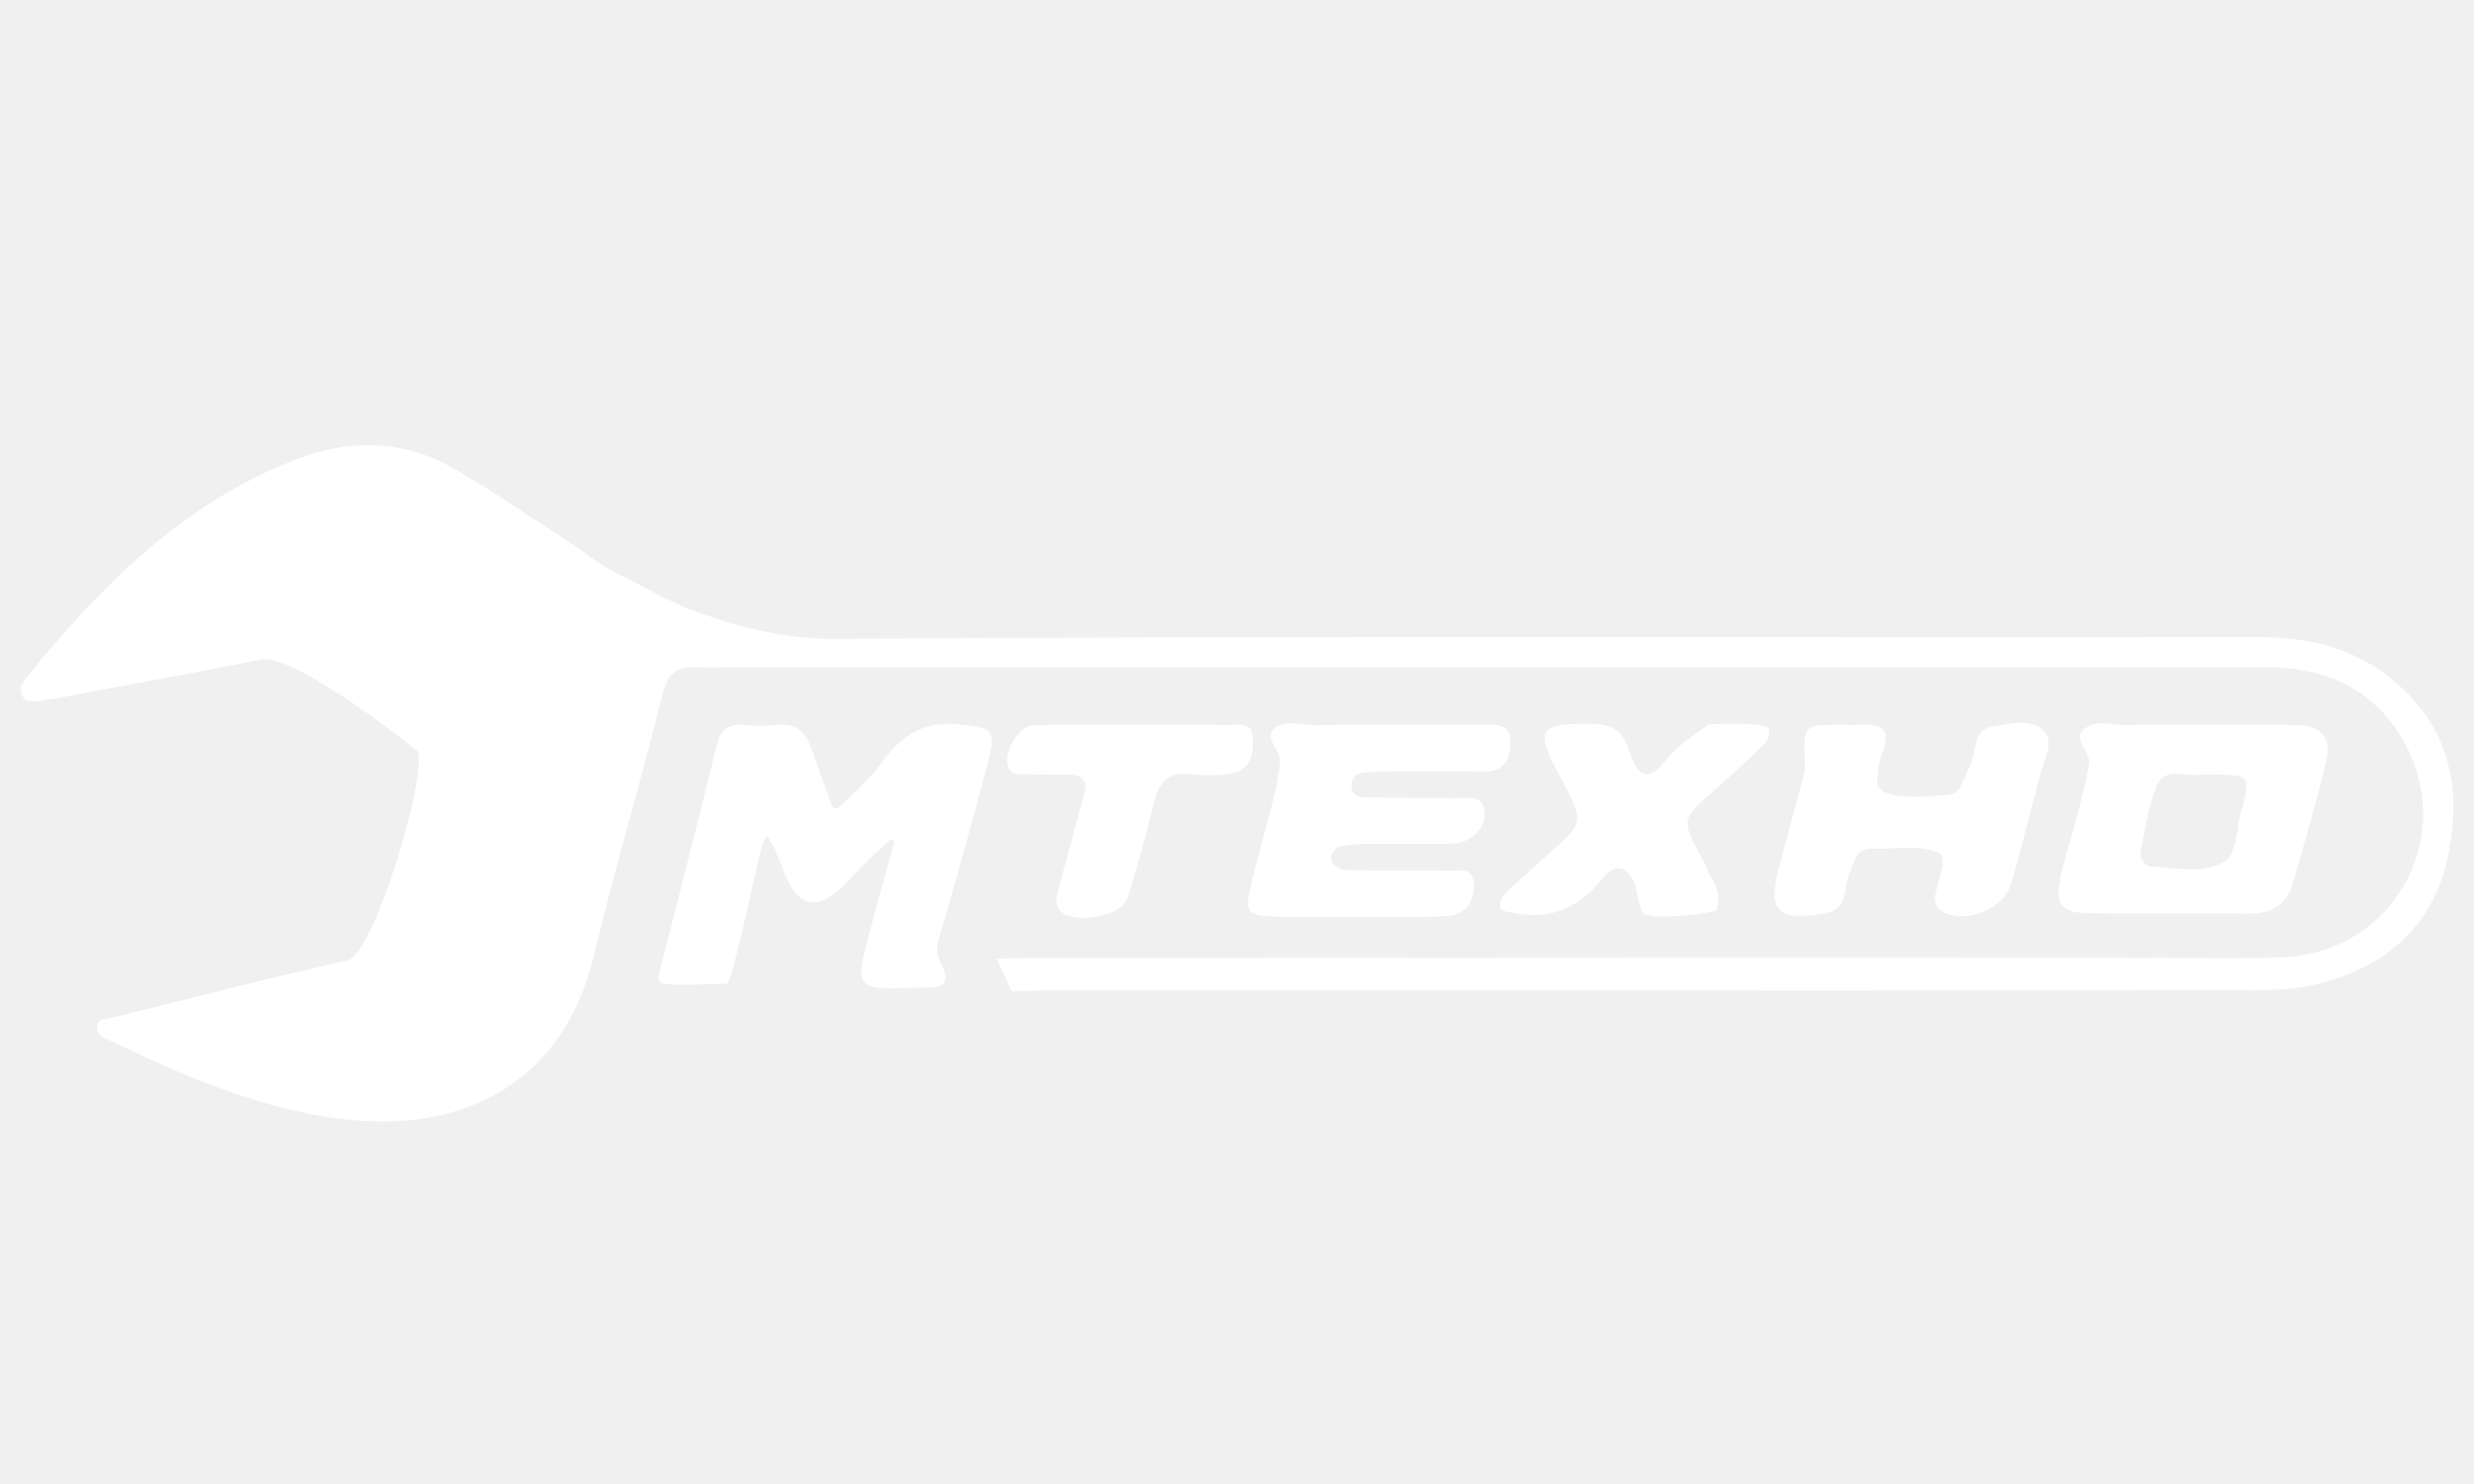
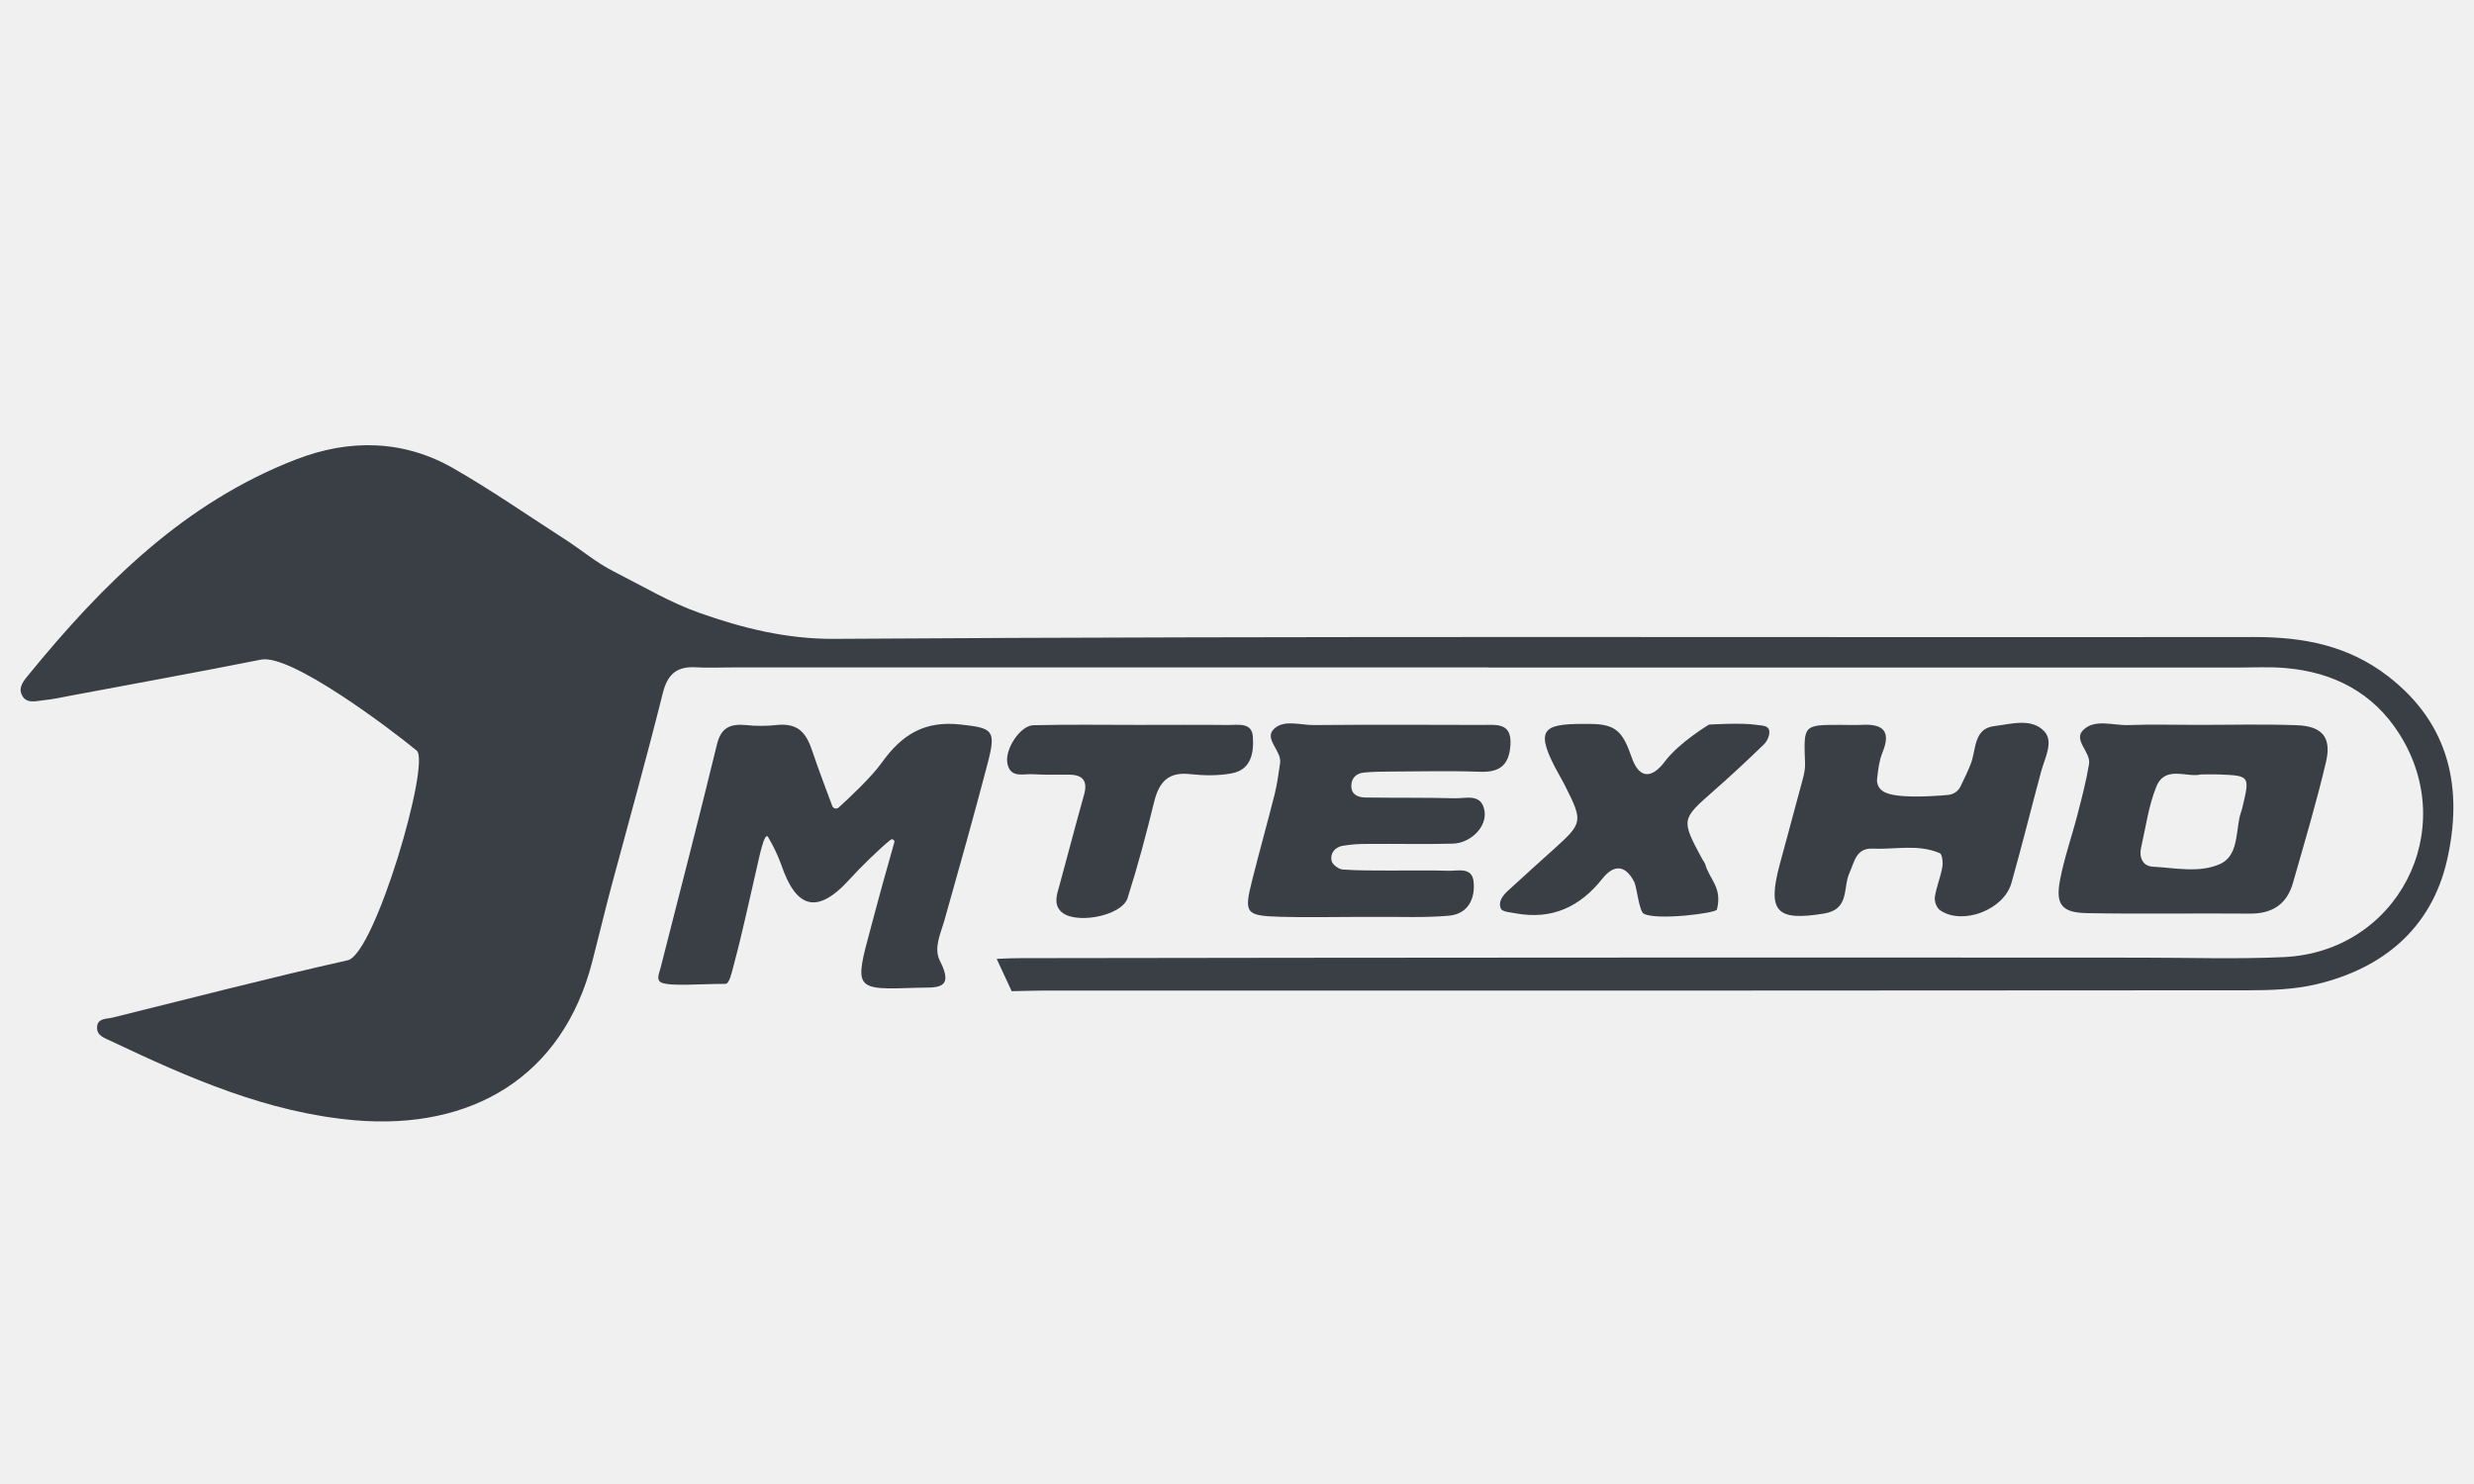
<svg xmlns="http://www.w3.org/2000/svg" width="600" height="360" viewBox="0 0 600 360" fill="none">
-   <path d="M360.836 161.908H177.7C174.712 161.908 171.715 162.049 168.739 161.88C164.168 161.626 161.904 163.51 160.752 168.112C156.835 183.779 152.484 199.365 148.285 214.973C146.757 220.723 145.116 227.582 143.624 233.316C136.448 261.235 114.392 274.188 86.085 271.764C64.966 269.938 45.793 261.501 26.902 252.54C25.41 251.831 23.479 251.267 23.534 249.25C23.592 246.939 25.805 247.225 27.309 246.852C46.302 242.152 65.248 237.233 84.335 232.948C90.923 231.467 104.522 184.943 101.052 182.084C94.475 176.667 70.5 158.582 63.333 160.012C47.892 163.083 32.389 165.887 16.926 168.794C14.838 169.185 12.746 169.659 10.635 169.859C8.677 170.043 6.213 170.921 5.191 168.328C4.502 166.585 5.821 165.053 6.887 163.749C24.857 141.752 44.677 121.925 71.844 111.435C84.769 106.445 97.879 106.637 110.111 113.692C119.339 119.007 128.086 125.082 137.036 130.843C140.976 133.381 144.599 136.476 148.767 138.591C156.471 142.508 162.385 146.111 169.726 148.712C179.8 152.28 190.606 155.053 202.333 154.979C317.156 154.231 431.986 154.673 546.812 154.536C558.699 154.536 569.529 156.608 579.169 164.058C594.335 175.77 597.378 191.656 593.426 208.808C589.666 225.122 577.986 234.937 561.786 238.768C556.463 240.025 550.819 240.229 545.288 240.233C447.962 240.314 350.638 240.335 253.315 240.296C251.607 240.296 245.352 240.448 245.352 240.448L241.721 232.615C241.721 232.615 244.855 232.438 247.737 232.435C338.237 232.294 428.733 232.253 519.225 232.313C530.749 232.313 542.296 232.705 553.799 232.184C581.429 230.954 596.701 201.37 581.891 178.037C575.495 167.955 565.887 163.048 554.203 162.053C550.388 161.728 546.522 161.939 542.683 161.939H360.836V161.908Z" fill="white" />
-   <path d="M206.105 213.246C202.047 217.75 198.663 219.568 195.847 218.69C193.317 217.907 191.229 214.954 189.494 209.826C188.635 207.47 187.556 205.2 186.27 203.046C185.432 201.582 184.124 207.978 183.748 209.591C181.821 217.868 180.085 226.191 177.872 234.389C177.457 235.956 176.905 238.674 175.914 238.674C169.71 238.674 162.8 239.309 160.497 238.4C159.013 237.812 159.863 236.124 160.164 234.941C164.763 216.834 169.467 198.75 173.873 180.599C174.837 176.623 176.932 175.507 180.99 175.899C183.376 176.149 185.781 176.149 188.166 175.899C193.465 175.288 195.49 177.65 197.002 182.193C198.314 186.137 200.782 192.706 201.836 195.51C201.889 195.659 201.978 195.791 202.095 195.897C202.212 196.003 202.353 196.078 202.505 196.117C202.658 196.155 202.818 196.156 202.971 196.119C203.124 196.081 203.265 196.007 203.383 195.902C205.733 193.783 211.322 188.55 213.833 185.029C218.823 178.041 224.357 174.798 232.998 175.762C240.785 176.627 241.646 177.066 239.539 185.127C236.21 197.861 232.638 210.528 229.062 223.195C228.133 226.481 226.359 229.986 227.957 233.096C231.702 240.374 226.739 239.473 222.473 239.618C207.096 240.147 207.1 240.166 211.224 224.942C212.223 221.256 213.183 217.562 214.209 213.88C215.086 210.696 215.991 207.519 216.892 204.343C216.926 204.225 216.922 204.1 216.881 203.985C216.839 203.87 216.761 203.771 216.66 203.703C216.558 203.635 216.437 203.601 216.315 203.606C216.192 203.611 216.075 203.655 215.979 203.732C213.637 205.569 208.71 210.355 206.105 213.246Z" fill="white" />
-   <path d="M328.474 222.435C322.505 222.435 316.532 222.584 310.571 222.407C302.079 222.157 301.66 221.585 303.642 213.665C305.393 206.654 307.367 199.702 309.125 192.694C309.744 190.231 310.061 187.685 310.449 185.166C310.915 182.166 306.626 179.412 308.804 177.007C311.154 174.407 315.286 175.918 318.624 175.891C332.262 175.774 345.9 175.821 359.543 175.86C362.892 175.86 366.687 175.213 366.315 180.748C365.99 185.546 363.777 187.407 358.971 187.222C351.733 186.956 344.479 187.144 337.233 187.172C335.106 187.172 332.971 187.215 330.856 187.407C328.948 187.575 327.722 188.699 327.722 190.685C327.75 192.816 329.371 193.427 331.118 193.466C338.361 193.568 345.611 193.466 352.849 193.65C355.567 193.721 359.327 192.354 360.032 196.76C360.64 200.548 356.723 204.543 352.293 204.66C345.477 204.836 338.654 204.66 331.835 204.727C329.714 204.69 327.594 204.848 325.502 205.201C323.692 205.561 322.501 207.073 322.96 208.89C323.183 209.772 324.652 210.849 325.623 210.935C329.442 211.217 333.284 211.158 337.119 211.182C341.819 211.209 346.519 211.08 351.184 211.237C353.511 211.315 356.958 210.234 357.369 213.798C357.847 217.958 356.053 221.714 351.431 222.133C345.517 222.67 339.528 222.372 333.57 222.427C331.882 222.443 330.178 222.411 328.474 222.435Z" fill="white" />
-   <path d="M446.281 175.844C447.985 175.844 449.697 175.926 451.396 175.844C456.465 175.546 458.768 177.144 456.539 182.553C455.756 184.484 455.486 186.678 455.258 188.781C455.154 189.402 455.238 190.041 455.502 190.613C455.765 191.185 456.195 191.665 456.735 191.989C459.508 193.779 468.395 193.211 472.473 192.839C473.109 192.782 473.72 192.561 474.246 192.198C474.772 191.835 475.195 191.342 475.473 190.767C476.28 189.114 477.432 186.725 477.996 185.193C479.288 181.782 478.642 176.768 483.609 176.153C487.674 175.652 492.676 174.085 495.786 177.414C498.136 179.937 495.907 183.862 495.03 187.12C492.598 196.157 490.353 205.244 487.803 214.248C485.982 220.684 476.104 224.483 470.644 220.907C469.665 220.273 469.077 218.698 469.253 217.542C469.645 215.126 470.612 212.795 471.051 210.379C471.251 209.274 471.051 207.245 470.456 206.983C465.195 204.691 459.59 206.117 454.123 205.87C450.092 205.686 449.72 209.176 448.525 211.785C446.919 215.31 448.631 220.578 442.403 221.608C430.86 223.516 428.561 221.193 431.605 209.768C433.246 203.602 434.973 197.465 436.591 191.296C437.123 189.259 437.856 187.144 437.766 185.095C437.417 175.848 437.323 175.852 446.281 175.844Z" fill="white" />
-   <path d="M386.027 175.625C391.965 175.707 393.614 177.65 395.701 183.685C397.66 189.353 400.86 188.629 403.778 184.712C407.154 180.18 414.459 175.781 414.459 175.781C414.459 175.781 422.344 175.264 426.076 175.852C427.298 176.044 428.9 175.942 429.092 177.332C429.229 178.351 428.583 179.804 427.8 180.564C423.832 184.414 419.778 188.186 415.626 191.836C407.687 198.816 407.652 198.777 412.884 208.499C413.138 208.84 413.356 209.206 413.535 209.591C414.541 213.328 417.784 215.247 416.386 220.66C416.167 221.507 401.87 223.351 398.643 221.659C397.534 221.076 396.943 215.189 396.379 214.049C394.272 209.779 391.416 209.623 388.635 213.128C383.152 220.053 376.309 223.202 367.484 221.546C366.258 221.315 364.351 221.197 364.014 220.449C363.25 218.812 364.433 217.253 365.714 216.078C369.474 212.631 373.251 209.205 377.045 205.8C383.837 199.666 383.912 199.267 379.591 190.669C378.828 189.149 377.938 187.692 377.155 186.184C372.001 176.259 374.805 175.472 386.027 175.625Z" fill="white" />
-   <path d="M276.119 175.852C283.342 175.852 290.564 175.793 297.787 175.875C300.176 175.903 303.584 175.139 303.842 178.652C304.124 182.424 303.529 186.701 298.751 187.598C295.46 188.221 291.939 188.162 288.59 187.79C283.24 187.191 281.062 189.811 279.895 194.574C277.98 202.388 275.911 210.183 273.467 217.848C272.026 222.364 260.15 224.448 257.118 220.923C255.552 219.109 256.335 216.951 256.915 214.887C258.932 207.539 260.832 200.16 262.9 192.823C263.804 189.592 262.747 187.99 259.422 187.927C256.449 187.869 253.468 188.014 250.503 187.818C248.215 187.669 245.094 188.852 244.33 185.276C243.59 181.841 247.385 176.012 250.628 175.93C259.124 175.715 267.623 175.856 276.119 175.852Z" fill="white" />
-   <path d="M557.002 175.926C548.941 175.636 540.865 175.856 532.796 175.848C527.273 175.848 521.747 175.683 516.236 175.895C512.503 176.04 508.065 174.285 505.21 177.109C502.738 179.557 507.105 182.448 506.643 185.307C505.969 189.467 504.877 193.568 503.823 197.657C502.452 202.98 500.584 208.205 499.581 213.594C498.488 219.47 500.047 221.397 506.15 221.514C519.31 221.765 532.479 221.514 545.643 221.632C551.064 221.679 554.613 219.368 556.085 214.209C558.874 204.437 561.792 194.692 564.111 184.81C565.502 178.876 563.179 176.149 557.002 175.926ZM543.818 195.945C543.622 196.768 543.285 197.559 543.117 198.385C542.275 202.475 542.604 207.727 538.417 209.599C533.399 211.84 527.575 210.539 522.119 210.249C519.655 210.12 518.719 207.997 519.271 205.585C520.403 200.641 521.073 195.499 522.953 190.849C525.095 185.55 530.395 188.738 533.795 187.869C535.514 187.869 536.787 187.826 538.056 187.869C545.675 188.174 545.678 188.182 543.818 195.945Z" fill="white" />
+   <path d="M360.836 161.908H177.7C174.712 161.908 171.715 162.049 168.739 161.88C164.168 161.626 161.904 163.51 160.752 168.112C156.835 183.779 152.484 199.365 148.285 214.973C146.757 220.723 145.116 227.582 143.624 233.316C136.448 261.235 114.392 274.188 86.085 271.764C64.966 269.938 45.793 261.501 26.902 252.54C25.41 251.831 23.479 251.267 23.534 249.25C23.592 246.939 25.805 247.225 27.309 246.852C46.302 242.152 65.248 237.233 84.335 232.948C90.923 231.467 104.522 184.943 101.052 182.084C94.475 176.667 70.5 158.582 63.333 160.012C47.892 163.083 32.389 165.887 16.926 168.794C14.838 169.185 12.746 169.659 10.635 169.859C8.677 170.043 6.213 170.921 5.191 168.328C4.502 166.585 5.821 165.053 6.887 163.749C24.857 141.752 44.677 121.925 71.844 111.435C84.769 106.445 97.879 106.637 110.111 113.692C119.339 119.007 128.086 125.082 137.036 130.843C140.976 133.381 144.599 136.476 148.767 138.591C156.471 142.508 162.385 146.111 169.726 148.712C179.8 152.28 190.606 155.053 202.333 154.979C317.156 154.231 431.986 154.673 546.812 154.536C558.699 154.536 569.529 156.608 579.169 164.058C594.335 175.77 597.378 191.656 593.426 208.808C589.666 225.122 577.986 234.937 561.786 238.768C556.463 240.025 550.819 240.229 545.288 240.233C447.962 240.314 350.638 240.335 253.315 240.296C251.607 240.296 245.352 240.448 245.352 240.448L241.721 232.615C241.721 232.615 244.855 232.438 247.737 232.435C338.237 232.294 428.733 232.253 519.225 232.313C530.749 232.313 542.296 232.705 553.799 232.184C581.429 230.954 596.701 201.37 581.891 178.037C575.495 167.955 565.887 163.048 554.203 162.053C550.388 161.728 546.522 161.939 542.683 161.939H360.836V161.908Z" fill="#3A3F46" />
+   <path d="M206.105 213.246C202.047 217.75 198.663 219.568 195.847 218.69C193.317 217.907 191.229 214.954 189.494 209.826C188.635 207.47 187.556 205.2 186.27 203.046C185.432 201.582 184.124 207.978 183.748 209.591C181.821 217.868 180.085 226.191 177.872 234.389C177.457 235.956 176.905 238.674 175.914 238.674C169.71 238.674 162.8 239.309 160.497 238.4C159.013 237.812 159.863 236.124 160.164 234.941C164.763 216.834 169.467 198.75 173.873 180.599C174.837 176.623 176.932 175.507 180.99 175.899C183.376 176.149 185.781 176.149 188.166 175.899C193.465 175.288 195.49 177.65 197.002 182.193C198.314 186.137 200.782 192.706 201.836 195.51C201.889 195.659 201.978 195.791 202.095 195.897C202.212 196.003 202.353 196.078 202.505 196.117C202.658 196.155 202.818 196.156 202.971 196.119C203.124 196.081 203.265 196.007 203.383 195.902C205.733 193.783 211.322 188.55 213.833 185.029C218.823 178.041 224.357 174.798 232.998 175.762C240.785 176.627 241.646 177.066 239.539 185.127C236.21 197.861 232.638 210.528 229.062 223.195C228.133 226.481 226.359 229.986 227.957 233.096C231.702 240.374 226.739 239.473 222.473 239.618C207.096 240.147 207.1 240.166 211.224 224.942C212.223 221.256 213.183 217.562 214.209 213.88C215.086 210.696 215.991 207.519 216.892 204.343C216.926 204.225 216.922 204.1 216.881 203.985C216.839 203.87 216.761 203.771 216.66 203.703C216.558 203.635 216.437 203.601 216.315 203.606C216.192 203.611 216.075 203.655 215.979 203.732C213.637 205.569 208.71 210.355 206.105 213.246Z" fill="#3A3F46" />
+   <path d="M328.474 222.435C322.505 222.435 316.532 222.584 310.571 222.407C302.079 222.157 301.66 221.585 303.642 213.665C305.393 206.654 307.367 199.702 309.125 192.694C309.744 190.231 310.061 187.685 310.449 185.166C310.915 182.166 306.626 179.412 308.804 177.007C311.154 174.407 315.286 175.918 318.624 175.891C332.262 175.774 345.9 175.821 359.543 175.86C362.892 175.86 366.687 175.213 366.315 180.748C365.99 185.546 363.777 187.407 358.971 187.222C351.733 186.956 344.479 187.144 337.233 187.172C335.106 187.172 332.971 187.215 330.856 187.407C328.948 187.575 327.722 188.699 327.722 190.685C327.75 192.816 329.371 193.427 331.118 193.466C338.361 193.568 345.611 193.466 352.849 193.65C355.567 193.721 359.327 192.354 360.032 196.76C360.64 200.548 356.723 204.543 352.293 204.66C345.477 204.836 338.654 204.66 331.835 204.727C329.714 204.69 327.594 204.848 325.502 205.201C323.692 205.561 322.501 207.073 322.96 208.89C323.183 209.772 324.652 210.849 325.623 210.935C329.442 211.217 333.284 211.158 337.119 211.182C341.819 211.209 346.519 211.08 351.184 211.237C353.511 211.315 356.958 210.234 357.369 213.798C357.847 217.958 356.053 221.714 351.431 222.133C345.517 222.67 339.528 222.372 333.57 222.427C331.882 222.443 330.178 222.411 328.474 222.435Z" fill="#3A3F46" />
+   <path d="M446.281 175.844C447.985 175.844 449.697 175.926 451.396 175.844C456.465 175.546 458.768 177.144 456.539 182.553C455.756 184.484 455.486 186.678 455.258 188.781C455.154 189.402 455.238 190.041 455.502 190.613C455.765 191.185 456.195 191.665 456.735 191.989C459.508 193.779 468.395 193.211 472.473 192.839C473.109 192.782 473.72 192.561 474.246 192.198C474.772 191.835 475.195 191.342 475.473 190.767C476.28 189.114 477.432 186.725 477.996 185.193C479.288 181.782 478.642 176.768 483.609 176.153C487.674 175.652 492.676 174.085 495.786 177.414C498.136 179.937 495.907 183.862 495.03 187.12C492.598 196.157 490.353 205.244 487.803 214.248C485.982 220.684 476.104 224.483 470.644 220.907C469.665 220.273 469.077 218.698 469.253 217.542C469.645 215.126 470.612 212.795 471.051 210.379C471.251 209.274 471.051 207.245 470.456 206.983C465.195 204.691 459.59 206.117 454.123 205.87C450.092 205.686 449.72 209.176 448.525 211.785C446.919 215.31 448.631 220.578 442.403 221.608C430.86 223.516 428.561 221.193 431.605 209.768C433.246 203.602 434.973 197.465 436.591 191.296C437.123 189.259 437.856 187.144 437.766 185.095C437.417 175.848 437.323 175.852 446.281 175.844Z" fill="#3A3F46" />
+   <path d="M386.027 175.625C391.965 175.707 393.614 177.65 395.701 183.685C397.66 189.353 400.86 188.629 403.778 184.712C407.154 180.18 414.459 175.781 414.459 175.781C414.459 175.781 422.344 175.264 426.076 175.852C427.298 176.044 428.9 175.942 429.092 177.332C429.229 178.351 428.583 179.804 427.8 180.564C423.832 184.414 419.778 188.186 415.626 191.836C407.687 198.816 407.652 198.777 412.884 208.499C413.138 208.84 413.356 209.206 413.535 209.591C414.541 213.328 417.784 215.247 416.386 220.66C416.167 221.507 401.87 223.351 398.643 221.659C397.534 221.076 396.943 215.189 396.379 214.049C394.272 209.779 391.416 209.623 388.635 213.128C383.152 220.053 376.309 223.202 367.484 221.546C366.258 221.315 364.351 221.197 364.014 220.449C363.25 218.812 364.433 217.253 365.714 216.078C369.474 212.631 373.251 209.205 377.045 205.8C383.837 199.666 383.912 199.267 379.591 190.669C378.828 189.149 377.938 187.692 377.155 186.184C372.001 176.259 374.805 175.472 386.027 175.625Z" fill="#3A3F46" />
+   <path d="M276.119 175.852C283.342 175.852 290.564 175.793 297.787 175.875C300.176 175.903 303.584 175.139 303.842 178.652C304.124 182.424 303.529 186.701 298.751 187.598C295.46 188.221 291.939 188.162 288.59 187.79C283.24 187.191 281.062 189.811 279.895 194.574C277.98 202.388 275.911 210.183 273.467 217.848C272.026 222.364 260.15 224.448 257.118 220.923C255.552 219.109 256.335 216.951 256.915 214.887C258.932 207.539 260.832 200.16 262.9 192.823C263.804 189.592 262.747 187.99 259.422 187.927C256.449 187.869 253.468 188.014 250.503 187.818C248.215 187.669 245.094 188.852 244.33 185.276C243.59 181.841 247.385 176.012 250.628 175.93C259.124 175.715 267.623 175.856 276.119 175.852Z" fill="#3A3F46" />
+   <path d="M557.002 175.926C548.941 175.636 540.865 175.856 532.796 175.848C527.273 175.848 521.747 175.683 516.236 175.895C512.503 176.04 508.065 174.285 505.21 177.109C502.738 179.557 507.105 182.448 506.643 185.307C505.969 189.467 504.877 193.568 503.823 197.657C502.452 202.98 500.584 208.205 499.581 213.594C498.488 219.47 500.047 221.397 506.15 221.514C519.31 221.765 532.479 221.514 545.643 221.632C551.064 221.679 554.613 219.368 556.085 214.209C558.874 204.437 561.792 194.692 564.111 184.81C565.502 178.876 563.179 176.149 557.002 175.926ZM543.818 195.945C543.622 196.768 543.285 197.559 543.117 198.385C542.275 202.475 542.604 207.727 538.417 209.599C533.399 211.84 527.575 210.539 522.119 210.249C519.655 210.12 518.719 207.997 519.271 205.585C520.403 200.641 521.073 195.499 522.953 190.849C525.095 185.55 530.395 188.738 533.795 187.869C535.514 187.869 536.787 187.826 538.056 187.869C545.675 188.174 545.678 188.182 543.818 195.945Z" fill="#3A3F46" />
</svg>
